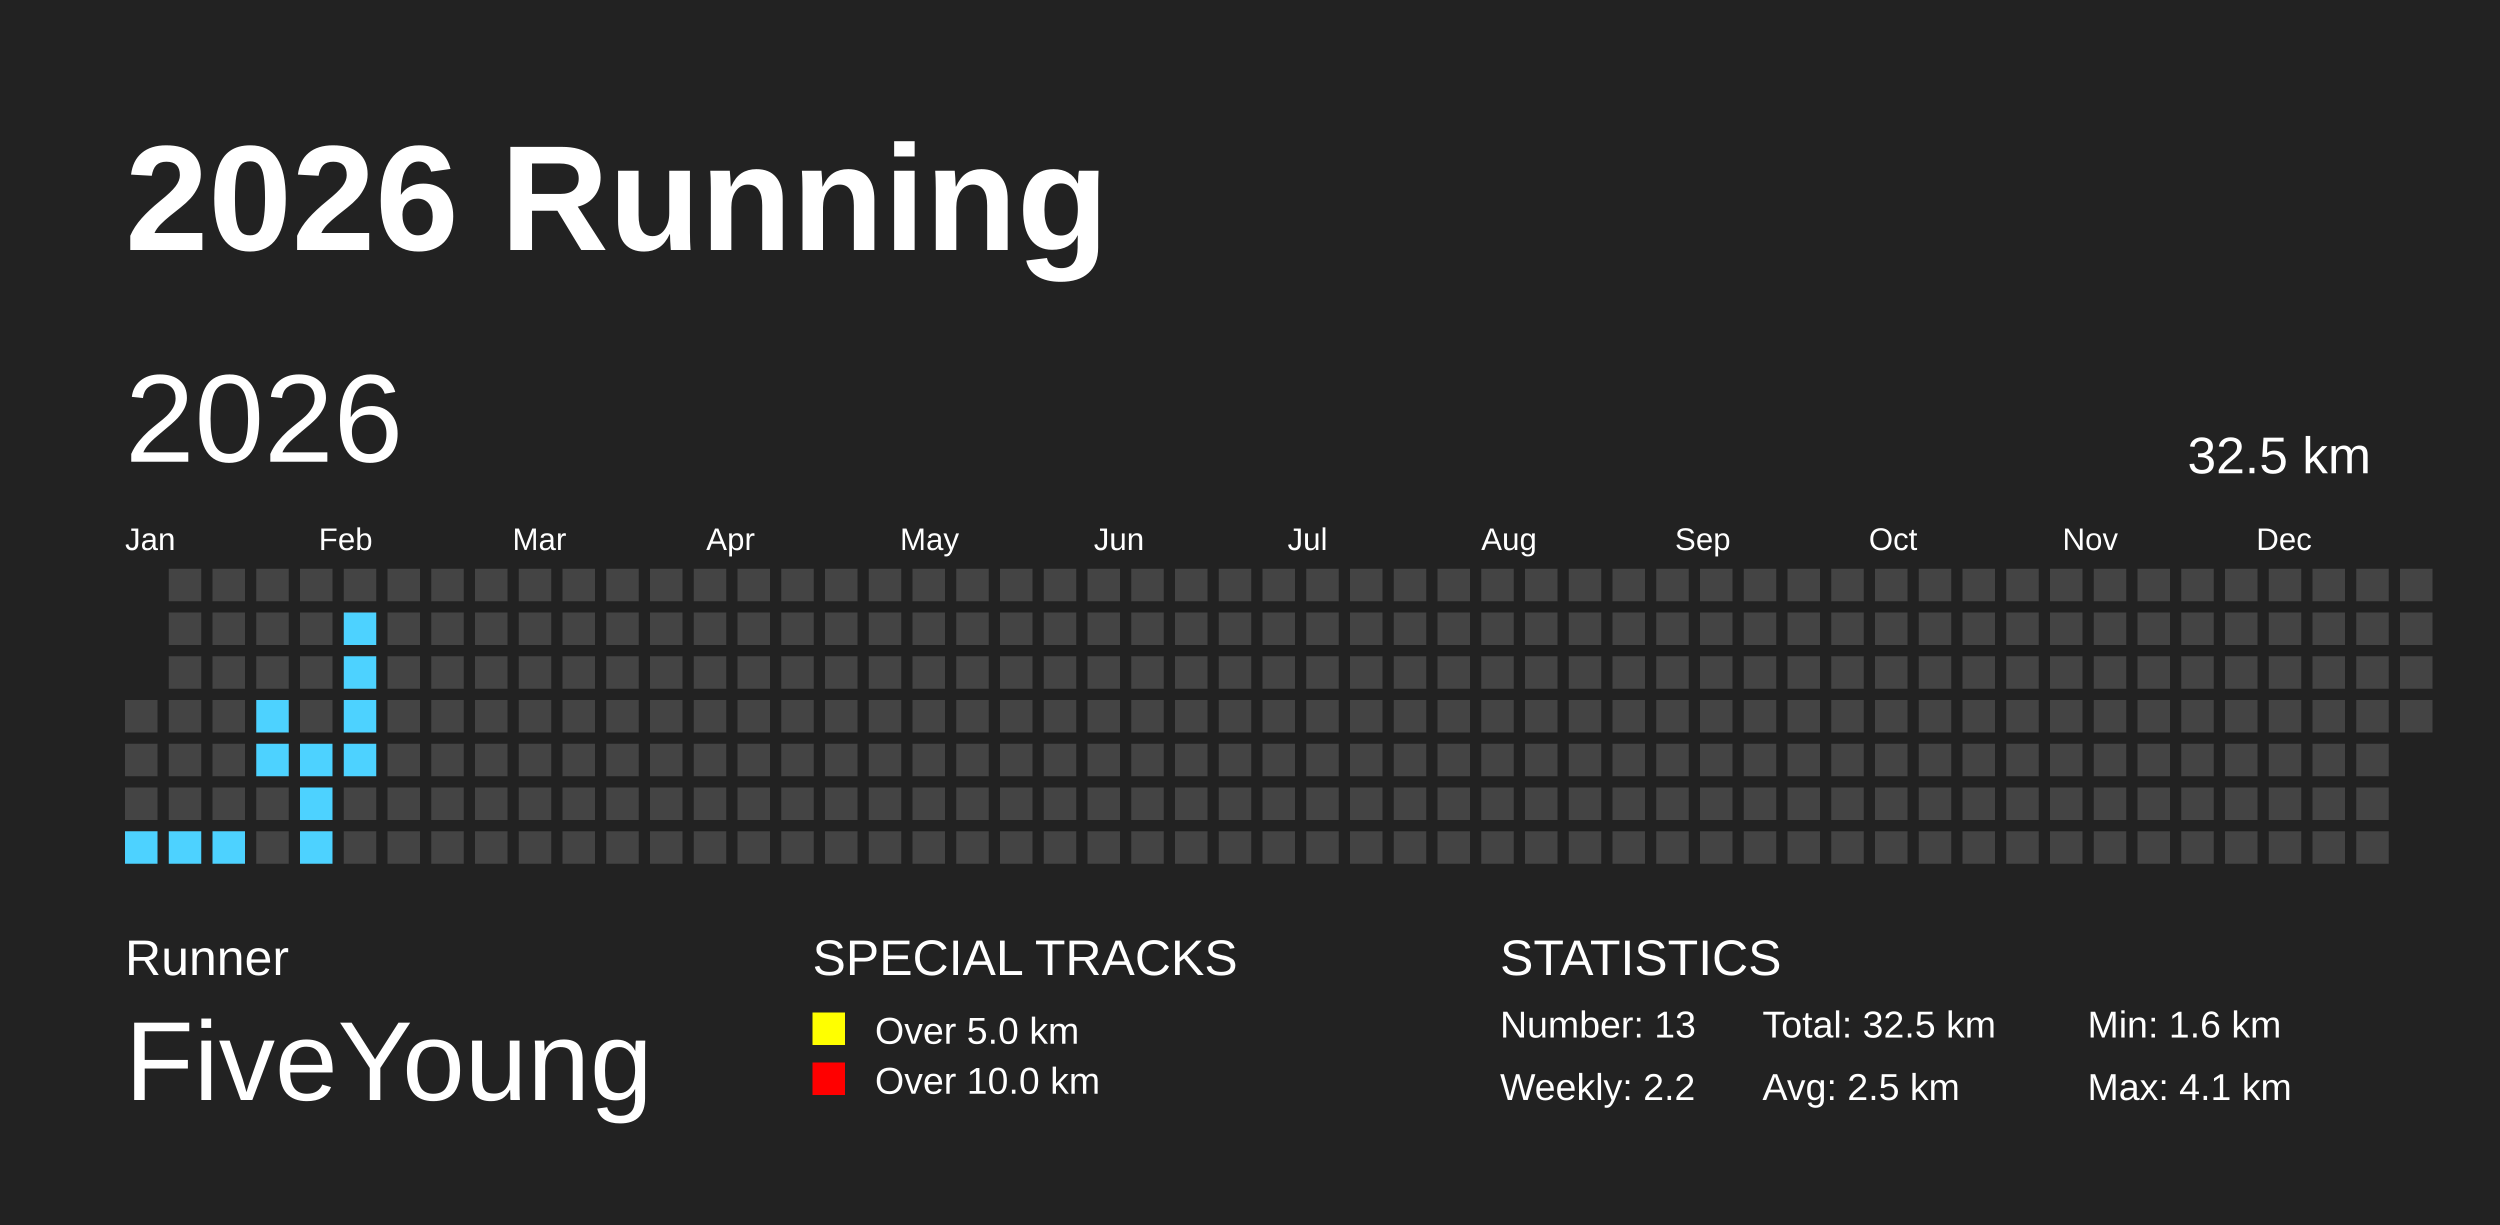
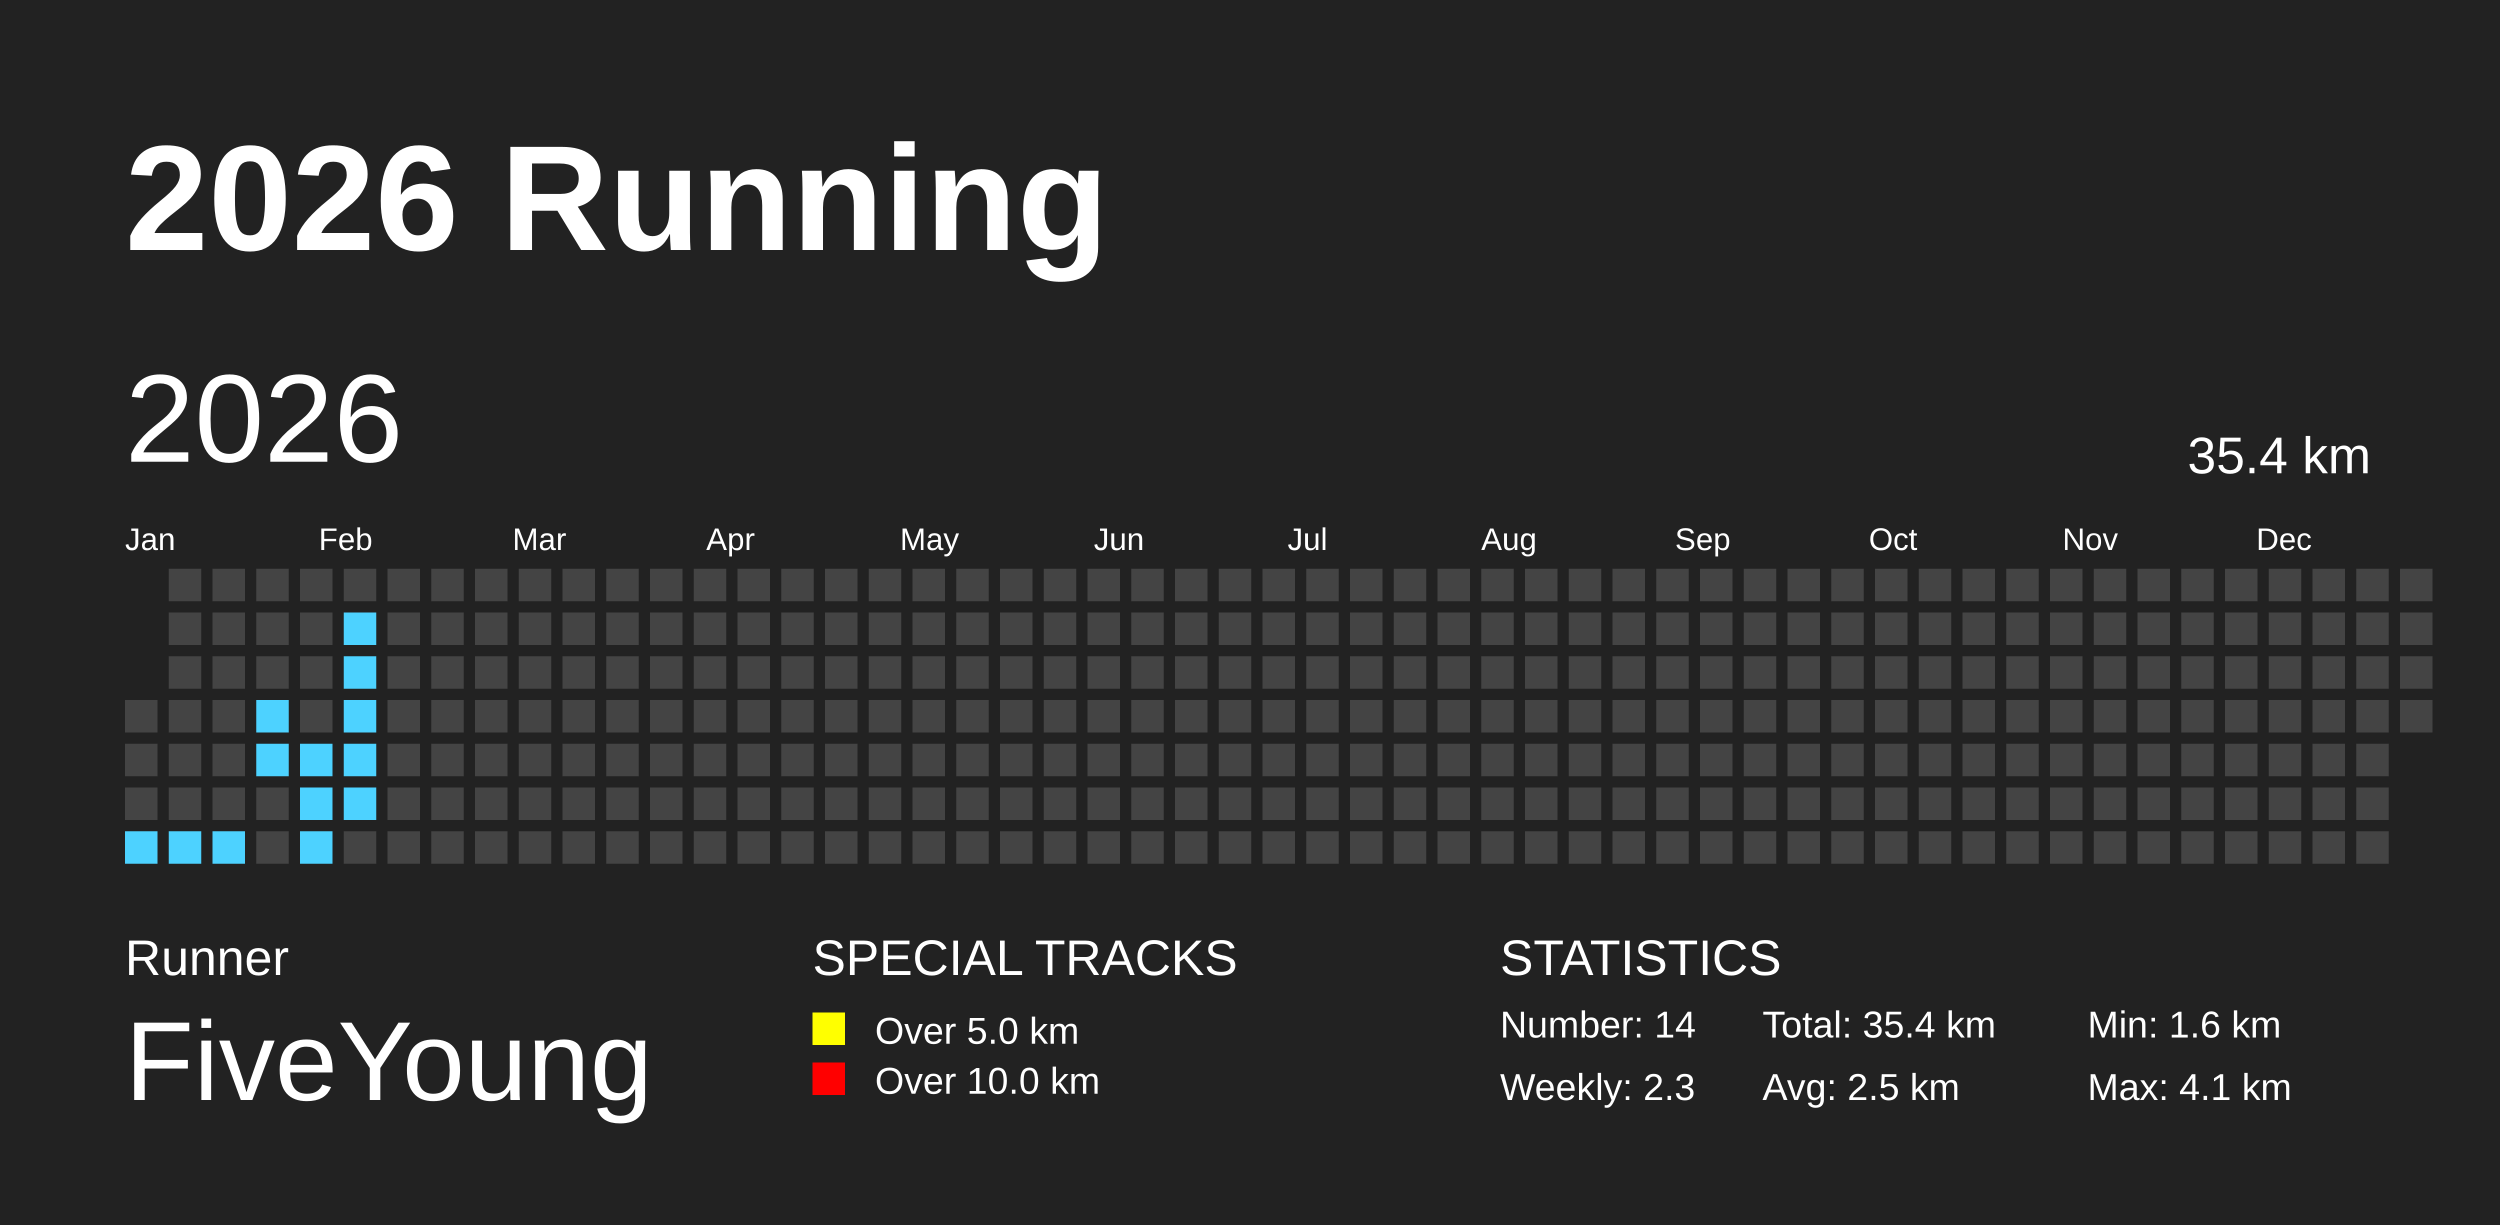
<svg xmlns="http://www.w3.org/2000/svg" baseProfile="full" height="98mm" version="1.1" viewBox="0,0,200,98" width="200mm">
  <defs />
  <rect fill="#222222" height="98" width="200" x="0" y="0" />
  <text fill="#FFFFFF" style="font-size:12px; font-family:Arial; font-weight:bold;" x="10" y="20">2026 Running</text>
  <text fill="#FFFFFF" style="font-size:4px; font-family:Arial" x="10" y="78">Runner</text>
  <text fill="#FFFFFF" style="font-size:9px; font-family:Arial" x="10" y="88">FiveYoung</text>
  <text fill="#FFFFFF" style="font-size:4px; font-family:Arial" x="65" y="78">SPECIAL TRACKS</text>
  <rect fill="yellow" height="2.6" width="2.6" x="65" y="81" />
  <text fill="#FFFFFF" style="font-size:3px; font-family:Arial" x="70" y="83.5">Over 5.0 km</text>
  <rect fill="red" height="2.6" width="2.6" x="65" y="85" />
  <text fill="#FFFFFF" style="font-size:3px; font-family:Arial" x="70" y="87.5">Over 10.0 km</text>
  <text fill="#FFFFFF" style="font-size:4px; font-family:Arial" x="120" y="78">STATISTICS</text>
-   <text fill="#FFFFFF" style="font-size:3px; font-family:Arial" x="120" y="83">Number: 13</text>
-   <text fill="#FFFFFF" style="font-size:3px; font-family:Arial" x="120" y="88">Weekly: 2.2</text>
-   <text fill="#FFFFFF" style="font-size:3px; font-family:Arial" x="141" y="83">Total: 32.5 km</text>
+   <text fill="#FFFFFF" style="font-size:3px; font-family:Arial" x="120" y="83">Number: 14</text>
+   <text fill="#FFFFFF" style="font-size:3px; font-family:Arial" x="120" y="88">Weekly: 2.3</text>
+   <text fill="#FFFFFF" style="font-size:3px; font-family:Arial" x="141" y="83">Total: 35.4 km</text>
  <text fill="#FFFFFF" style="font-size:3px; font-family:Arial" x="141" y="88">Avg: 2.5 km</text>
  <text fill="#FFFFFF" style="font-size:3px; font-family:Arial" x="167" y="83">Min: 1.6 km</text>
  <text fill="#FFFFFF" style="font-size:3px; font-family:Arial" x="167" y="88">Max: 4.1 km</text>
  <text dominant-baseline="hanging" fill="#FFFFFF" style="font-size:10.0px; font-family:Arial;" x="10" y="30">2026</text>
-   <text dominant-baseline="hanging" fill="#FFFFFF" style="font-size:4.125px; font-family:Arial;" x="175" y="35">32.5 km</text>
+   <text dominant-baseline="hanging" fill="#FFFFFF" style="font-size:4.125px; font-family:Arial;" x="175" y="35">35.4 km</text>
  <text fill="#FFFFFF" style="font-size:2.5px; font-family:Arial" x="10.0" y="44">Jan</text>
  <text fill="#FFFFFF" style="font-size:2.5px; font-family:Arial" x="25.5" y="44">Feb</text>
  <text fill="#FFFFFF" style="font-size:2.5px; font-family:Arial" x="41.0" y="44">Mar</text>
  <text fill="#FFFFFF" style="font-size:2.5px; font-family:Arial" x="56.5" y="44">Apr</text>
  <text fill="#FFFFFF" style="font-size:2.5px; font-family:Arial" x="72.0" y="44">May</text>
  <text fill="#FFFFFF" style="font-size:2.5px; font-family:Arial" x="87.5" y="44">Jun</text>
  <text fill="#FFFFFF" style="font-size:2.5px; font-family:Arial" x="103.0" y="44">Jul</text>
  <text fill="#FFFFFF" style="font-size:2.5px; font-family:Arial" x="118.5" y="44">Aug</text>
  <text fill="#FFFFFF" style="font-size:2.5px; font-family:Arial" x="134.0" y="44">Sep</text>
  <text fill="#FFFFFF" style="font-size:2.5px; font-family:Arial" x="149.5" y="44">Oct</text>
  <text fill="#FFFFFF" style="font-size:2.5px; font-family:Arial" x="165.0" y="44">Nov</text>
  <text fill="#FFFFFF" style="font-size:2.5px; font-family:Arial" x="180.5" y="44">Dec</text>
  <rect fill="#444444" height="2.6" width="2.6" x="10.0" y="56.0" />
  <rect fill="#444444" height="2.6" width="2.6" x="10.0" y="59.5" />
  <rect fill="#444444" height="2.6" width="2.6" x="10.0" y="63.0" />
  <rect fill="#4DD2FF" height="2.6" width="2.6" x="10.0" y="66.5" />
  <rect fill="#444444" height="2.6" width="2.6" x="13.5" y="45.5" />
  <rect fill="#444444" height="2.6" width="2.6" x="13.5" y="49.0" />
  <rect fill="#444444" height="2.6" width="2.6" x="13.5" y="52.5" />
  <rect fill="#444444" height="2.6" width="2.6" x="13.5" y="56.0" />
  <rect fill="#444444" height="2.6" width="2.6" x="13.5" y="59.5" />
  <rect fill="#444444" height="2.6" width="2.6" x="13.5" y="63.0" />
  <rect fill="#4DD2FF" height="2.6" width="2.6" x="13.5" y="66.5" />
  <rect fill="#444444" height="2.6" width="2.6" x="17.0" y="45.5" />
  <rect fill="#444444" height="2.6" width="2.6" x="17.0" y="49.0" />
  <rect fill="#444444" height="2.6" width="2.6" x="17.0" y="52.5" />
  <rect fill="#444444" height="2.6" width="2.6" x="17.0" y="56.0" />
  <rect fill="#444444" height="2.6" width="2.6" x="17.0" y="59.5" />
  <rect fill="#444444" height="2.6" width="2.6" x="17.0" y="63.0" />
  <rect fill="#4DD2FF" height="2.6" width="2.6" x="17.0" y="66.5" />
  <rect fill="#444444" height="2.6" width="2.6" x="20.5" y="45.5" />
  <rect fill="#444444" height="2.6" width="2.6" x="20.5" y="49.0" />
  <rect fill="#444444" height="2.6" width="2.6" x="20.5" y="52.5" />
  <rect fill="#4DD2FF" height="2.6" width="2.6" x="20.5" y="56.0" />
  <rect fill="#4DD2FF" height="2.6" width="2.6" x="20.5" y="59.5" />
  <rect fill="#444444" height="2.6" width="2.6" x="20.5" y="63.0" />
  <rect fill="#444444" height="2.6" width="2.6" x="20.5" y="66.5" />
  <rect fill="#444444" height="2.6" width="2.6" x="24.0" y="45.5" />
  <rect fill="#444444" height="2.6" width="2.6" x="24.0" y="49.0" />
  <rect fill="#444444" height="2.6" width="2.6" x="24.0" y="52.5" />
  <rect fill="#444444" height="2.6" width="2.6" x="24.0" y="56.0" />
  <rect fill="#4DD2FF" height="2.6" width="2.6" x="24.0" y="59.5" />
  <rect fill="#4DD2FF" height="2.6" width="2.6" x="24.0" y="63.0" />
  <rect fill="#4DD2FF" height="2.6" width="2.6" x="24.0" y="66.5" />
  <rect fill="#444444" height="2.6" width="2.6" x="27.5" y="45.5" />
  <rect fill="#4DD2FF" height="2.6" width="2.6" x="27.5" y="49.0" />
  <rect fill="#4DD2FF" height="2.6" width="2.6" x="27.5" y="52.5" />
  <rect fill="#4DD2FF" height="2.6" width="2.6" x="27.5" y="56.0" />
  <rect fill="#4DD2FF" height="2.6" width="2.6" x="27.5" y="59.5" />
-   <rect fill="#444444" height="2.6" width="2.6" x="27.5" y="63.0" />
+   <rect fill="#4DD2FF" height="2.6" width="2.6" x="27.5" y="63.0" />
  <rect fill="#444444" height="2.6" width="2.6" x="27.5" y="66.5" />
  <rect fill="#444444" height="2.6" width="2.6" x="31.0" y="45.5" />
  <rect fill="#444444" height="2.6" width="2.6" x="31.0" y="49.0" />
  <rect fill="#444444" height="2.6" width="2.6" x="31.0" y="52.5" />
  <rect fill="#444444" height="2.6" width="2.6" x="31.0" y="56.0" />
  <rect fill="#444444" height="2.6" width="2.6" x="31.0" y="59.5" />
  <rect fill="#444444" height="2.6" width="2.6" x="31.0" y="63.0" />
  <rect fill="#444444" height="2.6" width="2.6" x="31.0" y="66.5" />
  <rect fill="#444444" height="2.6" width="2.6" x="34.5" y="45.5" />
  <rect fill="#444444" height="2.6" width="2.6" x="34.5" y="49.0" />
  <rect fill="#444444" height="2.6" width="2.6" x="34.5" y="52.5" />
  <rect fill="#444444" height="2.6" width="2.6" x="34.5" y="56.0" />
  <rect fill="#444444" height="2.6" width="2.6" x="34.5" y="59.5" />
  <rect fill="#444444" height="2.6" width="2.6" x="34.5" y="63.0" />
  <rect fill="#444444" height="2.6" width="2.6" x="34.5" y="66.5" />
  <rect fill="#444444" height="2.6" width="2.6" x="38.0" y="45.5" />
  <rect fill="#444444" height="2.6" width="2.6" x="38.0" y="49.0" />
  <rect fill="#444444" height="2.6" width="2.6" x="38.0" y="52.5" />
  <rect fill="#444444" height="2.6" width="2.6" x="38.0" y="56.0" />
  <rect fill="#444444" height="2.6" width="2.6" x="38.0" y="59.5" />
  <rect fill="#444444" height="2.6" width="2.6" x="38.0" y="63.0" />
  <rect fill="#444444" height="2.6" width="2.6" x="38.0" y="66.5" />
  <rect fill="#444444" height="2.6" width="2.6" x="41.5" y="45.5" />
  <rect fill="#444444" height="2.6" width="2.6" x="41.5" y="49.0" />
  <rect fill="#444444" height="2.6" width="2.6" x="41.5" y="52.5" />
  <rect fill="#444444" height="2.6" width="2.6" x="41.5" y="56.0" />
  <rect fill="#444444" height="2.6" width="2.6" x="41.5" y="59.5" />
  <rect fill="#444444" height="2.6" width="2.6" x="41.5" y="63.0" />
  <rect fill="#444444" height="2.6" width="2.6" x="41.5" y="66.5" />
  <rect fill="#444444" height="2.6" width="2.6" x="45.0" y="45.5" />
  <rect fill="#444444" height="2.6" width="2.6" x="45.0" y="49.0" />
  <rect fill="#444444" height="2.6" width="2.6" x="45.0" y="52.5" />
  <rect fill="#444444" height="2.6" width="2.6" x="45.0" y="56.0" />
  <rect fill="#444444" height="2.6" width="2.6" x="45.0" y="59.5" />
  <rect fill="#444444" height="2.6" width="2.6" x="45.0" y="63.0" />
  <rect fill="#444444" height="2.6" width="2.6" x="45.0" y="66.5" />
  <rect fill="#444444" height="2.6" width="2.6" x="48.5" y="45.5" />
  <rect fill="#444444" height="2.6" width="2.6" x="48.5" y="49.0" />
  <rect fill="#444444" height="2.6" width="2.6" x="48.5" y="52.5" />
  <rect fill="#444444" height="2.6" width="2.6" x="48.5" y="56.0" />
  <rect fill="#444444" height="2.6" width="2.6" x="48.5" y="59.5" />
  <rect fill="#444444" height="2.6" width="2.6" x="48.5" y="63.0" />
  <rect fill="#444444" height="2.6" width="2.6" x="48.5" y="66.5" />
  <rect fill="#444444" height="2.6" width="2.6" x="52.0" y="45.5" />
  <rect fill="#444444" height="2.6" width="2.6" x="52.0" y="49.0" />
  <rect fill="#444444" height="2.6" width="2.6" x="52.0" y="52.5" />
  <rect fill="#444444" height="2.6" width="2.6" x="52.0" y="56.0" />
  <rect fill="#444444" height="2.6" width="2.6" x="52.0" y="59.5" />
  <rect fill="#444444" height="2.6" width="2.6" x="52.0" y="63.0" />
  <rect fill="#444444" height="2.6" width="2.6" x="52.0" y="66.5" />
  <rect fill="#444444" height="2.6" width="2.6" x="55.5" y="45.5" />
  <rect fill="#444444" height="2.6" width="2.6" x="55.5" y="49.0" />
  <rect fill="#444444" height="2.6" width="2.6" x="55.5" y="52.5" />
  <rect fill="#444444" height="2.6" width="2.6" x="55.5" y="56.0" />
  <rect fill="#444444" height="2.6" width="2.6" x="55.5" y="59.5" />
  <rect fill="#444444" height="2.6" width="2.6" x="55.5" y="63.0" />
  <rect fill="#444444" height="2.6" width="2.6" x="55.5" y="66.5" />
  <rect fill="#444444" height="2.6" width="2.6" x="59.0" y="45.5" />
  <rect fill="#444444" height="2.6" width="2.6" x="59.0" y="49.0" />
  <rect fill="#444444" height="2.6" width="2.6" x="59.0" y="52.5" />
  <rect fill="#444444" height="2.6" width="2.6" x="59.0" y="56.0" />
  <rect fill="#444444" height="2.6" width="2.6" x="59.0" y="59.5" />
  <rect fill="#444444" height="2.6" width="2.6" x="59.0" y="63.0" />
  <rect fill="#444444" height="2.6" width="2.6" x="59.0" y="66.5" />
  <rect fill="#444444" height="2.6" width="2.6" x="62.5" y="45.5" />
  <rect fill="#444444" height="2.6" width="2.6" x="62.5" y="49.0" />
  <rect fill="#444444" height="2.6" width="2.6" x="62.5" y="52.5" />
  <rect fill="#444444" height="2.6" width="2.6" x="62.5" y="56.0" />
  <rect fill="#444444" height="2.6" width="2.6" x="62.5" y="59.5" />
  <rect fill="#444444" height="2.6" width="2.6" x="62.5" y="63.0" />
  <rect fill="#444444" height="2.6" width="2.6" x="62.5" y="66.5" />
  <rect fill="#444444" height="2.6" width="2.6" x="66.0" y="45.5" />
  <rect fill="#444444" height="2.6" width="2.6" x="66.0" y="49.0" />
  <rect fill="#444444" height="2.6" width="2.6" x="66.0" y="52.5" />
  <rect fill="#444444" height="2.6" width="2.6" x="66.0" y="56.0" />
  <rect fill="#444444" height="2.6" width="2.6" x="66.0" y="59.5" />
  <rect fill="#444444" height="2.6" width="2.6" x="66.0" y="63.0" />
  <rect fill="#444444" height="2.6" width="2.6" x="66.0" y="66.5" />
  <rect fill="#444444" height="2.6" width="2.6" x="69.5" y="45.5" />
  <rect fill="#444444" height="2.6" width="2.6" x="69.5" y="49.0" />
  <rect fill="#444444" height="2.6" width="2.6" x="69.5" y="52.5" />
  <rect fill="#444444" height="2.6" width="2.6" x="69.5" y="56.0" />
  <rect fill="#444444" height="2.6" width="2.6" x="69.5" y="59.5" />
  <rect fill="#444444" height="2.6" width="2.6" x="69.5" y="63.0" />
  <rect fill="#444444" height="2.6" width="2.6" x="69.5" y="66.5" />
  <rect fill="#444444" height="2.6" width="2.6" x="73.0" y="45.5" />
  <rect fill="#444444" height="2.6" width="2.6" x="73.0" y="49.0" />
  <rect fill="#444444" height="2.6" width="2.6" x="73.0" y="52.5" />
  <rect fill="#444444" height="2.6" width="2.6" x="73.0" y="56.0" />
  <rect fill="#444444" height="2.6" width="2.6" x="73.0" y="59.5" />
  <rect fill="#444444" height="2.6" width="2.6" x="73.0" y="63.0" />
  <rect fill="#444444" height="2.6" width="2.6" x="73.0" y="66.5" />
  <rect fill="#444444" height="2.6" width="2.6" x="76.5" y="45.5" />
  <rect fill="#444444" height="2.6" width="2.6" x="76.5" y="49.0" />
  <rect fill="#444444" height="2.6" width="2.6" x="76.5" y="52.5" />
  <rect fill="#444444" height="2.6" width="2.6" x="76.5" y="56.0" />
  <rect fill="#444444" height="2.6" width="2.6" x="76.5" y="59.5" />
  <rect fill="#444444" height="2.6" width="2.6" x="76.5" y="63.0" />
  <rect fill="#444444" height="2.6" width="2.6" x="76.5" y="66.5" />
  <rect fill="#444444" height="2.6" width="2.6" x="80.0" y="45.5" />
  <rect fill="#444444" height="2.6" width="2.6" x="80.0" y="49.0" />
  <rect fill="#444444" height="2.6" width="2.6" x="80.0" y="52.5" />
  <rect fill="#444444" height="2.6" width="2.6" x="80.0" y="56.0" />
  <rect fill="#444444" height="2.6" width="2.6" x="80.0" y="59.5" />
  <rect fill="#444444" height="2.6" width="2.6" x="80.0" y="63.0" />
  <rect fill="#444444" height="2.6" width="2.6" x="80.0" y="66.5" />
  <rect fill="#444444" height="2.6" width="2.6" x="83.5" y="45.5" />
  <rect fill="#444444" height="2.6" width="2.6" x="83.5" y="49.0" />
  <rect fill="#444444" height="2.6" width="2.6" x="83.5" y="52.5" />
  <rect fill="#444444" height="2.6" width="2.6" x="83.5" y="56.0" />
  <rect fill="#444444" height="2.6" width="2.6" x="83.5" y="59.5" />
  <rect fill="#444444" height="2.6" width="2.6" x="83.5" y="63.0" />
  <rect fill="#444444" height="2.6" width="2.6" x="83.5" y="66.5" />
  <rect fill="#444444" height="2.6" width="2.6" x="87.0" y="45.5" />
  <rect fill="#444444" height="2.6" width="2.6" x="87.0" y="49.0" />
  <rect fill="#444444" height="2.6" width="2.6" x="87.0" y="52.5" />
  <rect fill="#444444" height="2.6" width="2.6" x="87.0" y="56.0" />
  <rect fill="#444444" height="2.6" width="2.6" x="87.0" y="59.5" />
  <rect fill="#444444" height="2.6" width="2.6" x="87.0" y="63.0" />
  <rect fill="#444444" height="2.6" width="2.6" x="87.0" y="66.5" />
  <rect fill="#444444" height="2.6" width="2.6" x="90.5" y="45.5" />
  <rect fill="#444444" height="2.6" width="2.6" x="90.5" y="49.0" />
  <rect fill="#444444" height="2.6" width="2.6" x="90.5" y="52.5" />
  <rect fill="#444444" height="2.6" width="2.6" x="90.5" y="56.0" />
  <rect fill="#444444" height="2.6" width="2.6" x="90.5" y="59.5" />
  <rect fill="#444444" height="2.6" width="2.6" x="90.5" y="63.0" />
  <rect fill="#444444" height="2.6" width="2.6" x="90.5" y="66.5" />
  <rect fill="#444444" height="2.6" width="2.6" x="94.0" y="45.5" />
  <rect fill="#444444" height="2.6" width="2.6" x="94.0" y="49.0" />
  <rect fill="#444444" height="2.6" width="2.6" x="94.0" y="52.5" />
  <rect fill="#444444" height="2.6" width="2.6" x="94.0" y="56.0" />
  <rect fill="#444444" height="2.6" width="2.6" x="94.0" y="59.5" />
  <rect fill="#444444" height="2.6" width="2.6" x="94.0" y="63.0" />
  <rect fill="#444444" height="2.6" width="2.6" x="94.0" y="66.5" />
  <rect fill="#444444" height="2.6" width="2.6" x="97.5" y="45.5" />
  <rect fill="#444444" height="2.6" width="2.6" x="97.5" y="49.0" />
  <rect fill="#444444" height="2.6" width="2.6" x="97.5" y="52.5" />
  <rect fill="#444444" height="2.6" width="2.6" x="97.5" y="56.0" />
  <rect fill="#444444" height="2.6" width="2.6" x="97.5" y="59.5" />
  <rect fill="#444444" height="2.6" width="2.6" x="97.5" y="63.0" />
  <rect fill="#444444" height="2.6" width="2.6" x="97.5" y="66.5" />
  <rect fill="#444444" height="2.6" width="2.6" x="101.0" y="45.5" />
  <rect fill="#444444" height="2.6" width="2.6" x="101.0" y="49.0" />
  <rect fill="#444444" height="2.6" width="2.6" x="101.0" y="52.5" />
  <rect fill="#444444" height="2.6" width="2.6" x="101.0" y="56.0" />
  <rect fill="#444444" height="2.6" width="2.6" x="101.0" y="59.5" />
  <rect fill="#444444" height="2.6" width="2.6" x="101.0" y="63.0" />
  <rect fill="#444444" height="2.6" width="2.6" x="101.0" y="66.5" />
  <rect fill="#444444" height="2.6" width="2.6" x="104.5" y="45.5" />
  <rect fill="#444444" height="2.6" width="2.6" x="104.5" y="49.0" />
  <rect fill="#444444" height="2.6" width="2.6" x="104.5" y="52.5" />
  <rect fill="#444444" height="2.6" width="2.6" x="104.5" y="56.0" />
  <rect fill="#444444" height="2.6" width="2.6" x="104.5" y="59.5" />
  <rect fill="#444444" height="2.6" width="2.6" x="104.5" y="63.0" />
  <rect fill="#444444" height="2.6" width="2.6" x="104.5" y="66.5" />
  <rect fill="#444444" height="2.6" width="2.6" x="108.0" y="45.5" />
  <rect fill="#444444" height="2.6" width="2.6" x="108.0" y="49.0" />
  <rect fill="#444444" height="2.6" width="2.6" x="108.0" y="52.5" />
  <rect fill="#444444" height="2.6" width="2.6" x="108.0" y="56.0" />
  <rect fill="#444444" height="2.6" width="2.6" x="108.0" y="59.5" />
  <rect fill="#444444" height="2.6" width="2.6" x="108.0" y="63.0" />
  <rect fill="#444444" height="2.6" width="2.6" x="108.0" y="66.5" />
  <rect fill="#444444" height="2.6" width="2.6" x="111.5" y="45.5" />
  <rect fill="#444444" height="2.6" width="2.6" x="111.5" y="49.0" />
  <rect fill="#444444" height="2.6" width="2.6" x="111.5" y="52.5" />
  <rect fill="#444444" height="2.6" width="2.6" x="111.5" y="56.0" />
  <rect fill="#444444" height="2.6" width="2.6" x="111.5" y="59.5" />
  <rect fill="#444444" height="2.6" width="2.6" x="111.5" y="63.0" />
  <rect fill="#444444" height="2.6" width="2.6" x="111.5" y="66.5" />
  <rect fill="#444444" height="2.6" width="2.6" x="115.0" y="45.5" />
  <rect fill="#444444" height="2.6" width="2.6" x="115.0" y="49.0" />
  <rect fill="#444444" height="2.6" width="2.6" x="115.0" y="52.5" />
  <rect fill="#444444" height="2.6" width="2.6" x="115.0" y="56.0" />
  <rect fill="#444444" height="2.6" width="2.6" x="115.0" y="59.5" />
  <rect fill="#444444" height="2.6" width="2.6" x="115.0" y="63.0" />
  <rect fill="#444444" height="2.6" width="2.6" x="115.0" y="66.5" />
  <rect fill="#444444" height="2.6" width="2.6" x="118.5" y="45.5" />
  <rect fill="#444444" height="2.6" width="2.6" x="118.5" y="49.0" />
  <rect fill="#444444" height="2.6" width="2.6" x="118.5" y="52.5" />
  <rect fill="#444444" height="2.6" width="2.6" x="118.5" y="56.0" />
  <rect fill="#444444" height="2.6" width="2.6" x="118.5" y="59.5" />
  <rect fill="#444444" height="2.6" width="2.6" x="118.5" y="63.0" />
  <rect fill="#444444" height="2.6" width="2.6" x="118.5" y="66.5" />
  <rect fill="#444444" height="2.6" width="2.6" x="122.0" y="45.5" />
  <rect fill="#444444" height="2.6" width="2.6" x="122.0" y="49.0" />
  <rect fill="#444444" height="2.6" width="2.6" x="122.0" y="52.5" />
  <rect fill="#444444" height="2.6" width="2.6" x="122.0" y="56.0" />
  <rect fill="#444444" height="2.6" width="2.6" x="122.0" y="59.5" />
  <rect fill="#444444" height="2.6" width="2.6" x="122.0" y="63.0" />
  <rect fill="#444444" height="2.6" width="2.6" x="122.0" y="66.5" />
  <rect fill="#444444" height="2.6" width="2.6" x="125.5" y="45.5" />
  <rect fill="#444444" height="2.6" width="2.6" x="125.5" y="49.0" />
  <rect fill="#444444" height="2.6" width="2.6" x="125.5" y="52.5" />
  <rect fill="#444444" height="2.6" width="2.6" x="125.5" y="56.0" />
  <rect fill="#444444" height="2.6" width="2.6" x="125.5" y="59.5" />
  <rect fill="#444444" height="2.6" width="2.6" x="125.5" y="63.0" />
  <rect fill="#444444" height="2.6" width="2.6" x="125.5" y="66.5" />
  <rect fill="#444444" height="2.6" width="2.6" x="129.0" y="45.5" />
  <rect fill="#444444" height="2.6" width="2.6" x="129.0" y="49.0" />
  <rect fill="#444444" height="2.6" width="2.6" x="129.0" y="52.5" />
  <rect fill="#444444" height="2.6" width="2.6" x="129.0" y="56.0" />
  <rect fill="#444444" height="2.6" width="2.6" x="129.0" y="59.5" />
  <rect fill="#444444" height="2.6" width="2.6" x="129.0" y="63.0" />
  <rect fill="#444444" height="2.6" width="2.6" x="129.0" y="66.5" />
  <rect fill="#444444" height="2.6" width="2.6" x="132.5" y="45.5" />
  <rect fill="#444444" height="2.6" width="2.6" x="132.5" y="49.0" />
  <rect fill="#444444" height="2.6" width="2.6" x="132.5" y="52.5" />
  <rect fill="#444444" height="2.6" width="2.6" x="132.5" y="56.0" />
  <rect fill="#444444" height="2.6" width="2.6" x="132.5" y="59.5" />
  <rect fill="#444444" height="2.6" width="2.6" x="132.5" y="63.0" />
  <rect fill="#444444" height="2.6" width="2.6" x="132.5" y="66.5" />
  <rect fill="#444444" height="2.6" width="2.6" x="136.0" y="45.5" />
  <rect fill="#444444" height="2.6" width="2.6" x="136.0" y="49.0" />
  <rect fill="#444444" height="2.6" width="2.6" x="136.0" y="52.5" />
  <rect fill="#444444" height="2.6" width="2.6" x="136.0" y="56.0" />
  <rect fill="#444444" height="2.6" width="2.6" x="136.0" y="59.5" />
  <rect fill="#444444" height="2.6" width="2.6" x="136.0" y="63.0" />
  <rect fill="#444444" height="2.6" width="2.6" x="136.0" y="66.5" />
  <rect fill="#444444" height="2.6" width="2.6" x="139.5" y="45.5" />
  <rect fill="#444444" height="2.6" width="2.6" x="139.5" y="49.0" />
  <rect fill="#444444" height="2.6" width="2.6" x="139.5" y="52.5" />
  <rect fill="#444444" height="2.6" width="2.6" x="139.5" y="56.0" />
  <rect fill="#444444" height="2.6" width="2.6" x="139.5" y="59.5" />
  <rect fill="#444444" height="2.6" width="2.6" x="139.5" y="63.0" />
  <rect fill="#444444" height="2.6" width="2.6" x="139.5" y="66.5" />
  <rect fill="#444444" height="2.6" width="2.6" x="143.0" y="45.5" />
  <rect fill="#444444" height="2.6" width="2.6" x="143.0" y="49.0" />
  <rect fill="#444444" height="2.6" width="2.6" x="143.0" y="52.5" />
  <rect fill="#444444" height="2.6" width="2.6" x="143.0" y="56.0" />
  <rect fill="#444444" height="2.6" width="2.6" x="143.0" y="59.5" />
  <rect fill="#444444" height="2.6" width="2.6" x="143.0" y="63.0" />
  <rect fill="#444444" height="2.6" width="2.6" x="143.0" y="66.5" />
  <rect fill="#444444" height="2.6" width="2.6" x="146.5" y="45.5" />
  <rect fill="#444444" height="2.6" width="2.6" x="146.5" y="49.0" />
  <rect fill="#444444" height="2.6" width="2.6" x="146.5" y="52.5" />
  <rect fill="#444444" height="2.6" width="2.6" x="146.5" y="56.0" />
  <rect fill="#444444" height="2.6" width="2.6" x="146.5" y="59.5" />
  <rect fill="#444444" height="2.6" width="2.6" x="146.5" y="63.0" />
  <rect fill="#444444" height="2.6" width="2.6" x="146.5" y="66.5" />
  <rect fill="#444444" height="2.6" width="2.6" x="150.0" y="45.5" />
  <rect fill="#444444" height="2.6" width="2.6" x="150.0" y="49.0" />
  <rect fill="#444444" height="2.6" width="2.6" x="150.0" y="52.5" />
  <rect fill="#444444" height="2.6" width="2.6" x="150.0" y="56.0" />
  <rect fill="#444444" height="2.6" width="2.6" x="150.0" y="59.5" />
  <rect fill="#444444" height="2.6" width="2.6" x="150.0" y="63.0" />
  <rect fill="#444444" height="2.6" width="2.6" x="150.0" y="66.5" />
  <rect fill="#444444" height="2.6" width="2.6" x="153.5" y="45.5" />
  <rect fill="#444444" height="2.6" width="2.6" x="153.5" y="49.0" />
  <rect fill="#444444" height="2.6" width="2.6" x="153.5" y="52.5" />
  <rect fill="#444444" height="2.6" width="2.6" x="153.5" y="56.0" />
  <rect fill="#444444" height="2.6" width="2.6" x="153.5" y="59.5" />
  <rect fill="#444444" height="2.6" width="2.6" x="153.5" y="63.0" />
  <rect fill="#444444" height="2.6" width="2.6" x="153.5" y="66.5" />
  <rect fill="#444444" height="2.6" width="2.6" x="157.0" y="45.5" />
  <rect fill="#444444" height="2.6" width="2.6" x="157.0" y="49.0" />
  <rect fill="#444444" height="2.6" width="2.6" x="157.0" y="52.5" />
  <rect fill="#444444" height="2.6" width="2.6" x="157.0" y="56.0" />
  <rect fill="#444444" height="2.6" width="2.6" x="157.0" y="59.5" />
  <rect fill="#444444" height="2.6" width="2.6" x="157.0" y="63.0" />
  <rect fill="#444444" height="2.6" width="2.6" x="157.0" y="66.5" />
  <rect fill="#444444" height="2.6" width="2.6" x="160.5" y="45.5" />
  <rect fill="#444444" height="2.6" width="2.6" x="160.5" y="49.0" />
  <rect fill="#444444" height="2.6" width="2.6" x="160.5" y="52.5" />
  <rect fill="#444444" height="2.6" width="2.6" x="160.5" y="56.0" />
  <rect fill="#444444" height="2.6" width="2.6" x="160.5" y="59.5" />
  <rect fill="#444444" height="2.6" width="2.6" x="160.5" y="63.0" />
  <rect fill="#444444" height="2.6" width="2.6" x="160.5" y="66.5" />
  <rect fill="#444444" height="2.6" width="2.6" x="164.0" y="45.5" />
  <rect fill="#444444" height="2.6" width="2.6" x="164.0" y="49.0" />
  <rect fill="#444444" height="2.6" width="2.6" x="164.0" y="52.5" />
  <rect fill="#444444" height="2.6" width="2.6" x="164.0" y="56.0" />
  <rect fill="#444444" height="2.6" width="2.6" x="164.0" y="59.5" />
  <rect fill="#444444" height="2.6" width="2.6" x="164.0" y="63.0" />
  <rect fill="#444444" height="2.6" width="2.6" x="164.0" y="66.5" />
  <rect fill="#444444" height="2.6" width="2.6" x="167.5" y="45.5" />
  <rect fill="#444444" height="2.6" width="2.6" x="167.5" y="49.0" />
  <rect fill="#444444" height="2.6" width="2.6" x="167.5" y="52.5" />
  <rect fill="#444444" height="2.6" width="2.6" x="167.5" y="56.0" />
  <rect fill="#444444" height="2.6" width="2.6" x="167.5" y="59.5" />
  <rect fill="#444444" height="2.6" width="2.6" x="167.5" y="63.0" />
  <rect fill="#444444" height="2.6" width="2.6" x="167.5" y="66.5" />
  <rect fill="#444444" height="2.6" width="2.6" x="171.0" y="45.5" />
  <rect fill="#444444" height="2.6" width="2.6" x="171.0" y="49.0" />
  <rect fill="#444444" height="2.6" width="2.6" x="171.0" y="52.5" />
  <rect fill="#444444" height="2.6" width="2.6" x="171.0" y="56.0" />
  <rect fill="#444444" height="2.6" width="2.6" x="171.0" y="59.5" />
  <rect fill="#444444" height="2.6" width="2.6" x="171.0" y="63.0" />
  <rect fill="#444444" height="2.6" width="2.6" x="171.0" y="66.5" />
  <rect fill="#444444" height="2.6" width="2.6" x="174.5" y="45.5" />
  <rect fill="#444444" height="2.6" width="2.6" x="174.5" y="49.0" />
  <rect fill="#444444" height="2.6" width="2.6" x="174.5" y="52.5" />
  <rect fill="#444444" height="2.6" width="2.6" x="174.5" y="56.0" />
  <rect fill="#444444" height="2.6" width="2.6" x="174.5" y="59.5" />
  <rect fill="#444444" height="2.6" width="2.6" x="174.5" y="63.0" />
  <rect fill="#444444" height="2.6" width="2.6" x="174.5" y="66.5" />
  <rect fill="#444444" height="2.6" width="2.6" x="178.0" y="45.5" />
  <rect fill="#444444" height="2.6" width="2.6" x="178.0" y="49.0" />
  <rect fill="#444444" height="2.6" width="2.6" x="178.0" y="52.5" />
  <rect fill="#444444" height="2.6" width="2.6" x="178.0" y="56.0" />
  <rect fill="#444444" height="2.6" width="2.6" x="178.0" y="59.5" />
  <rect fill="#444444" height="2.6" width="2.6" x="178.0" y="63.0" />
  <rect fill="#444444" height="2.6" width="2.6" x="178.0" y="66.5" />
  <rect fill="#444444" height="2.6" width="2.6" x="181.5" y="45.5" />
  <rect fill="#444444" height="2.6" width="2.6" x="181.5" y="49.0" />
  <rect fill="#444444" height="2.6" width="2.6" x="181.5" y="52.5" />
  <rect fill="#444444" height="2.6" width="2.6" x="181.5" y="56.0" />
  <rect fill="#444444" height="2.6" width="2.6" x="181.5" y="59.5" />
  <rect fill="#444444" height="2.6" width="2.6" x="181.5" y="63.0" />
  <rect fill="#444444" height="2.6" width="2.6" x="181.5" y="66.5" />
  <rect fill="#444444" height="2.6" width="2.6" x="185.0" y="45.5" />
  <rect fill="#444444" height="2.6" width="2.6" x="185.0" y="49.0" />
  <rect fill="#444444" height="2.6" width="2.6" x="185.0" y="52.5" />
  <rect fill="#444444" height="2.6" width="2.6" x="185.0" y="56.0" />
  <rect fill="#444444" height="2.6" width="2.6" x="185.0" y="59.5" />
  <rect fill="#444444" height="2.6" width="2.6" x="185.0" y="63.0" />
  <rect fill="#444444" height="2.6" width="2.6" x="185.0" y="66.5" />
  <rect fill="#444444" height="2.6" width="2.6" x="188.5" y="45.5" />
  <rect fill="#444444" height="2.6" width="2.6" x="188.5" y="49.0" />
  <rect fill="#444444" height="2.6" width="2.6" x="188.5" y="52.5" />
  <rect fill="#444444" height="2.6" width="2.6" x="188.5" y="56.0" />
  <rect fill="#444444" height="2.6" width="2.6" x="188.5" y="59.5" />
  <rect fill="#444444" height="2.6" width="2.6" x="188.5" y="63.0" />
  <rect fill="#444444" height="2.6" width="2.6" x="188.5" y="66.5" />
  <rect fill="#444444" height="2.6" width="2.6" x="192.0" y="45.5" />
  <rect fill="#444444" height="2.6" width="2.6" x="192.0" y="49.0" />
  <rect fill="#444444" height="2.6" width="2.6" x="192.0" y="52.5" />
  <rect fill="#444444" height="2.6" width="2.6" x="192.0" y="56.0" />
</svg>
